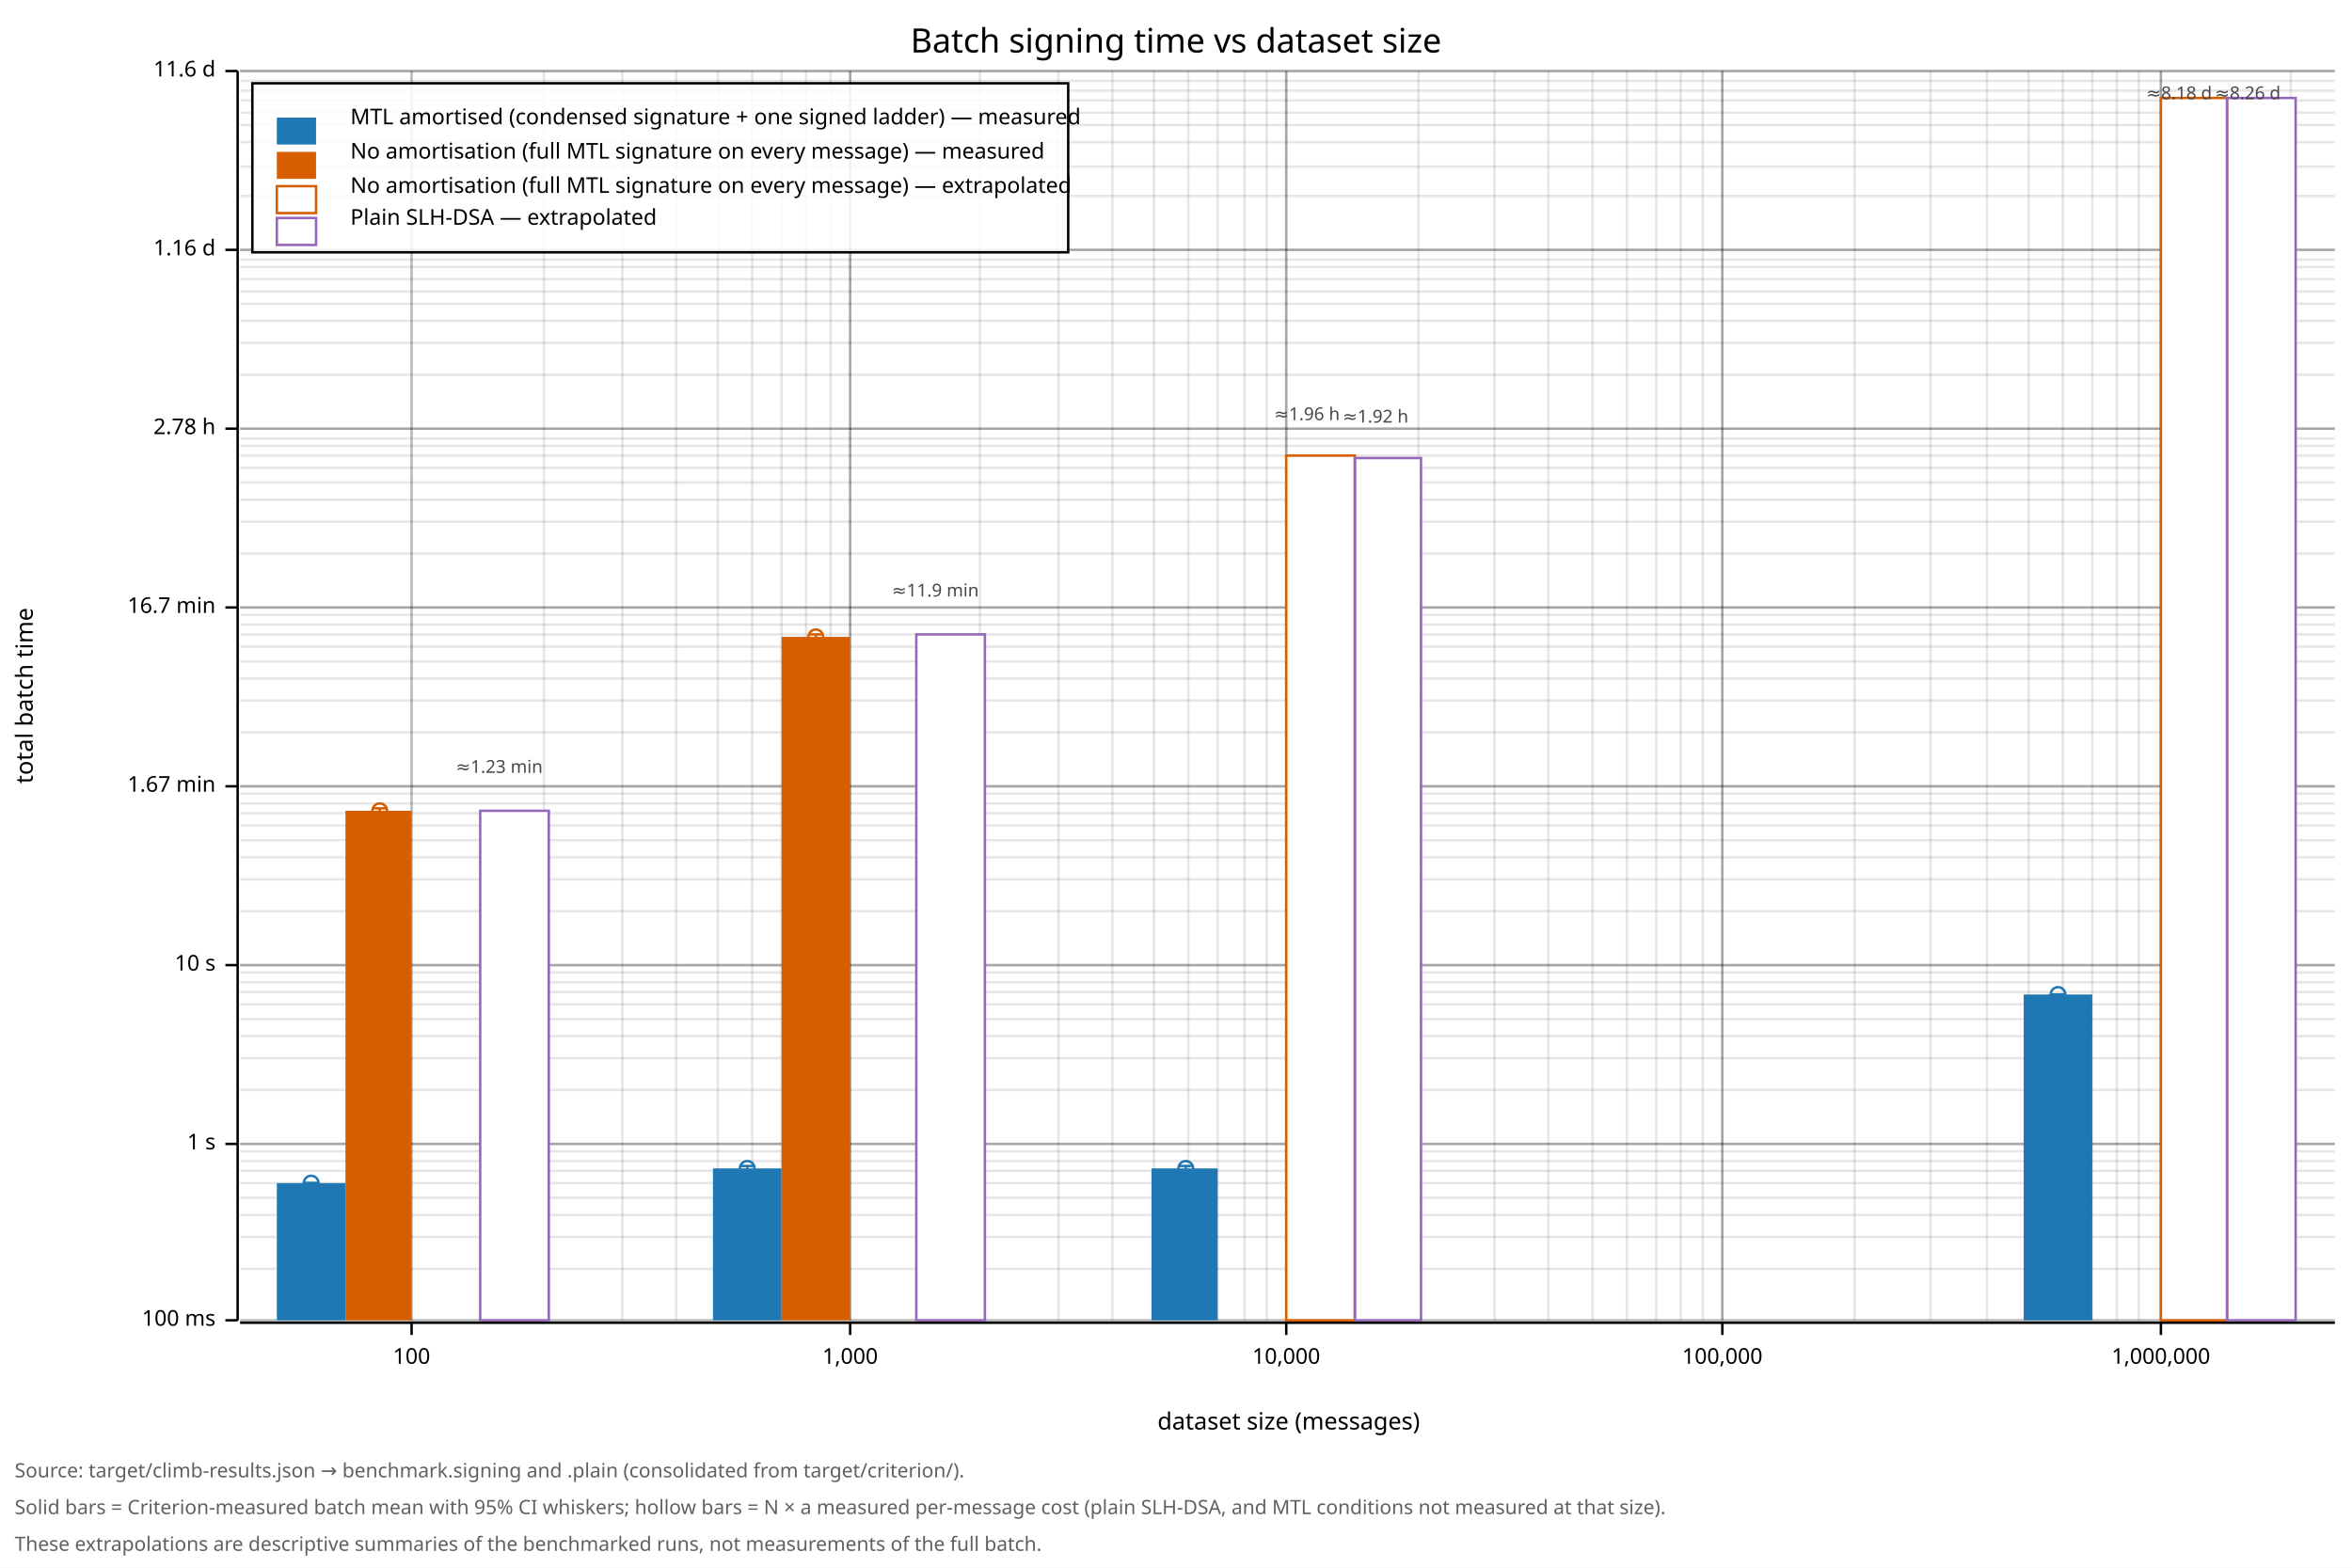
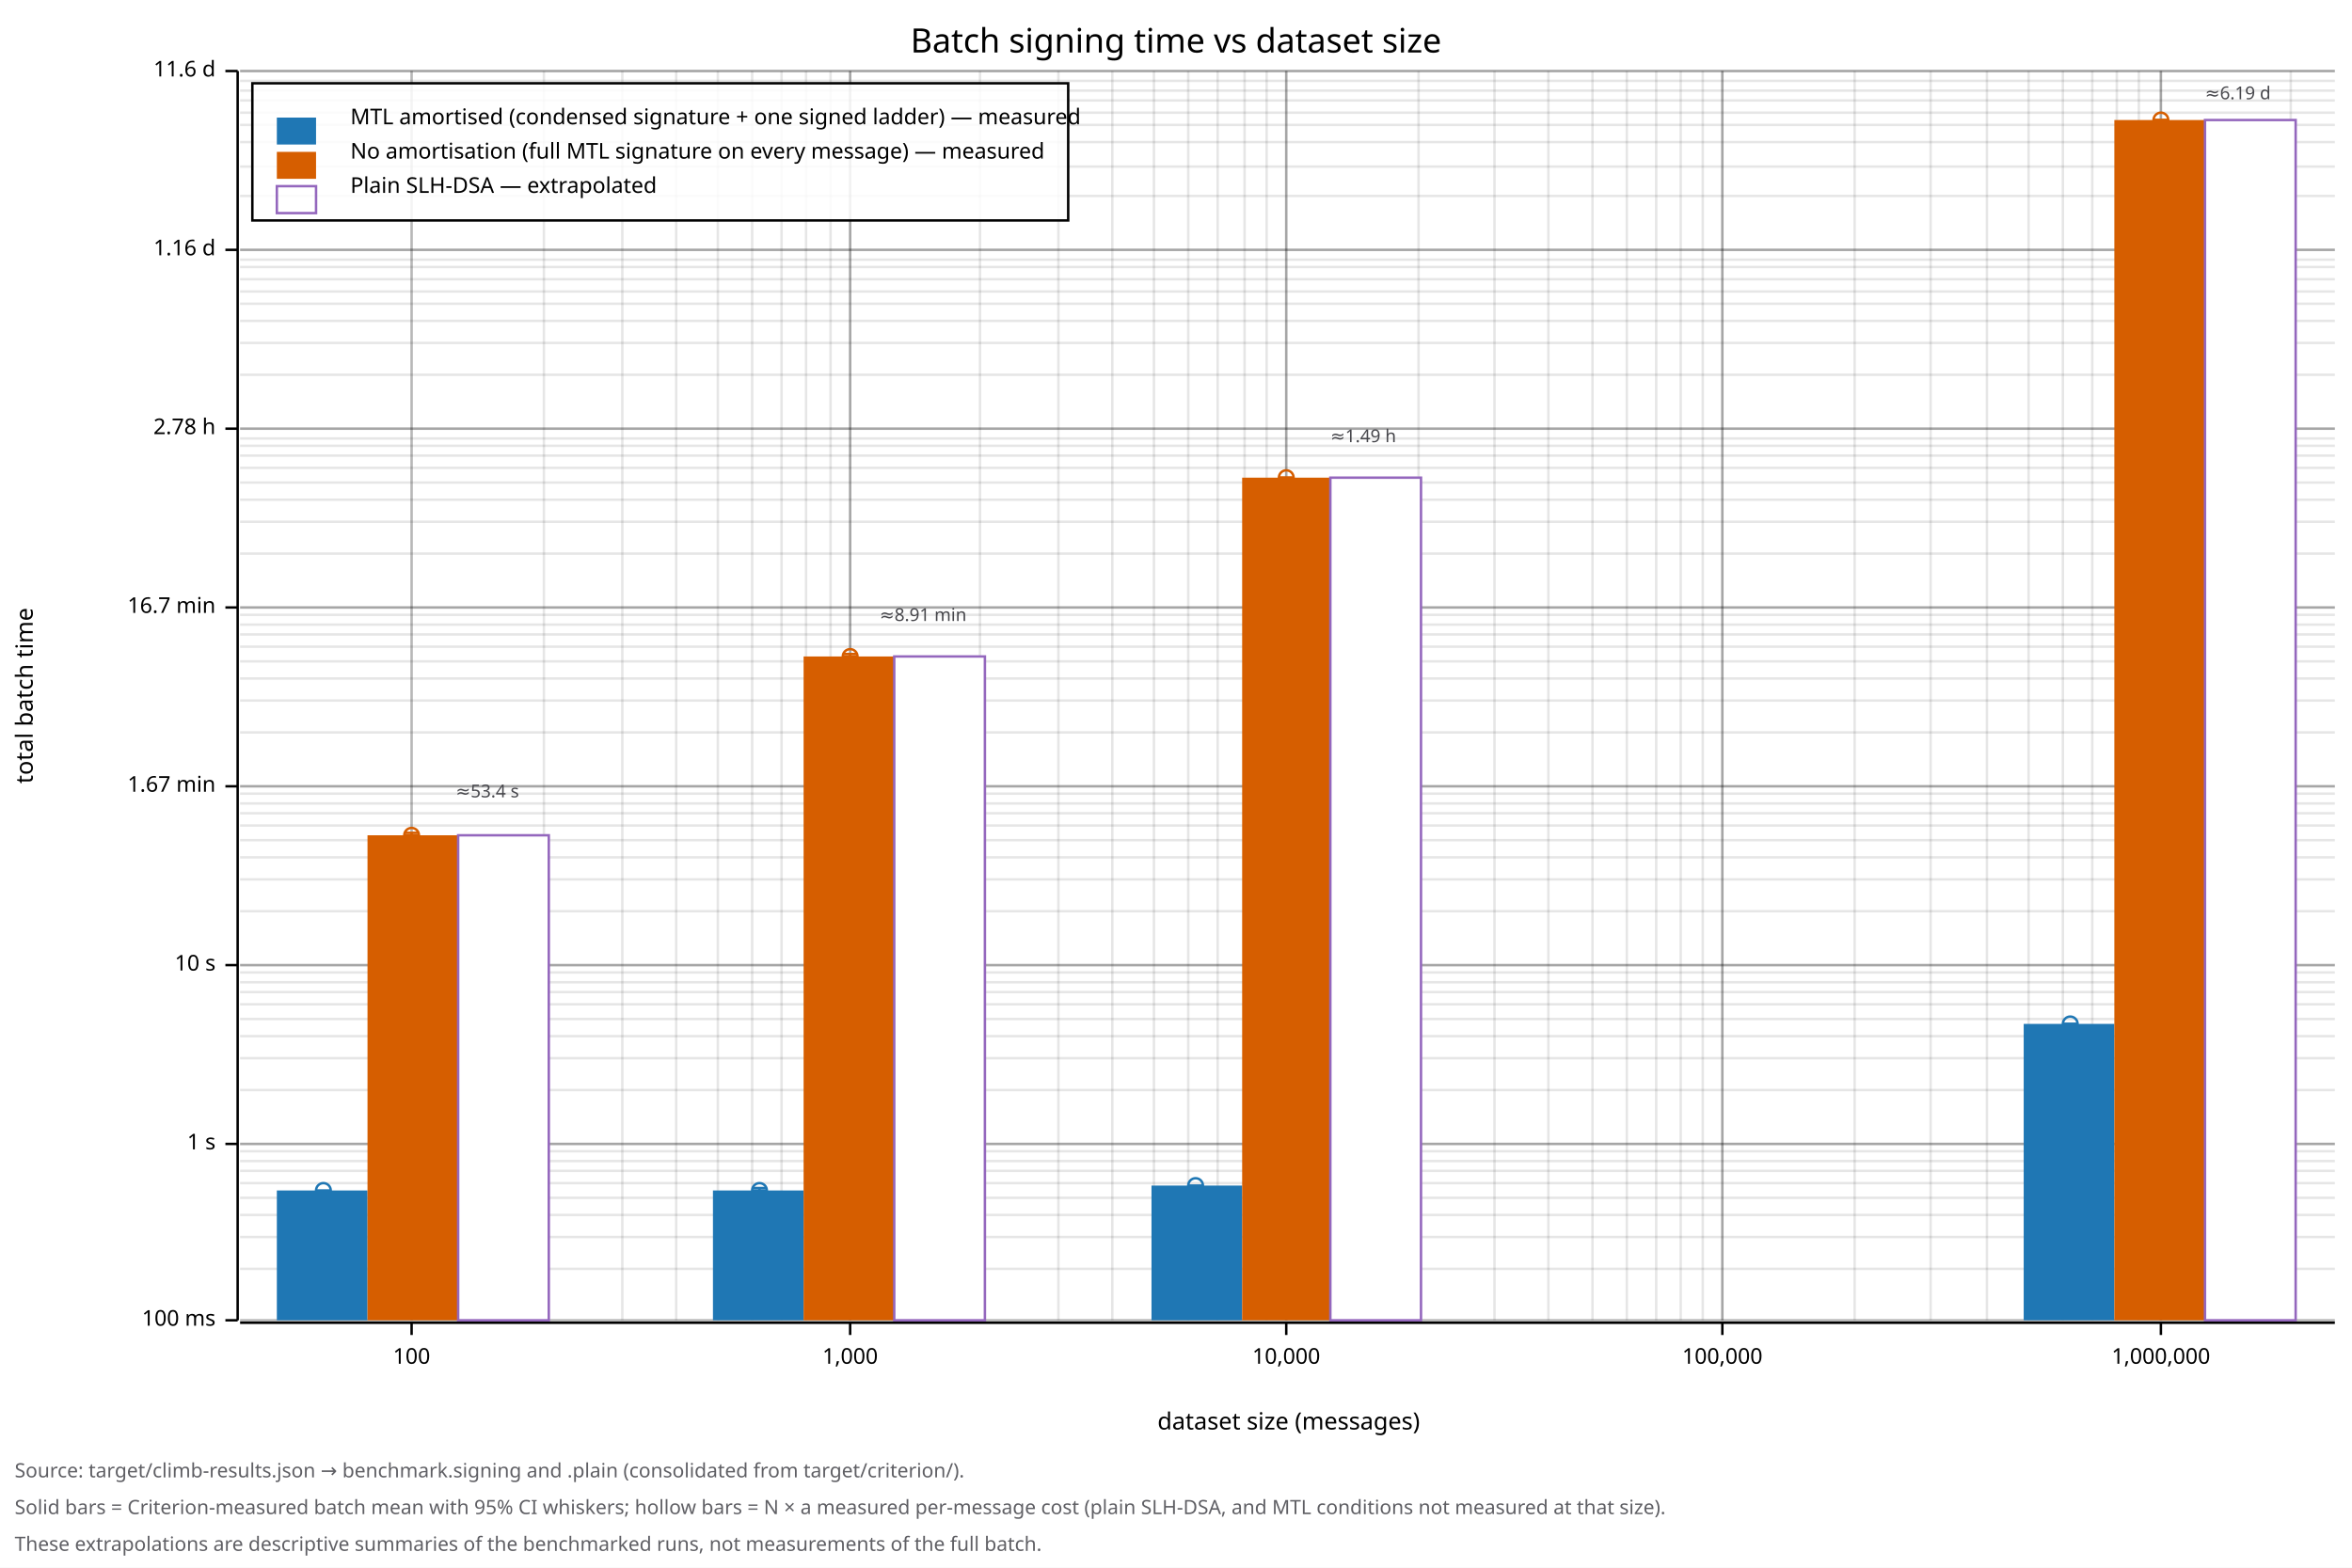
<svg xmlns="http://www.w3.org/2000/svg" width="960" height="640" viewBox="0 0 960 640">
  <rect x="0" y="0" width="960" height="640" opacity="1" fill="#FFFFFF" stroke="none" />
  <text x="480" y="11" dy="0.76em" text-anchor="middle" font-family="sans-serif" font-size="13.71" opacity="1" fill="#000000">
Batch signing time vs dataset size
</text>
  <line opacity="0.1" stroke="#000000" stroke-width="1" x1="168" y1="539" x2="168" y2="29" />
  <line opacity="0.1" stroke="#000000" stroke-width="1" x1="222" y1="539" x2="222" y2="29" />
  <line opacity="0.1" stroke="#000000" stroke-width="1" x1="254" y1="539" x2="254" y2="29" />
  <line opacity="0.1" stroke="#000000" stroke-width="1" x1="276" y1="539" x2="276" y2="29" />
  <line opacity="0.1" stroke="#000000" stroke-width="1" x1="293" y1="539" x2="293" y2="29" />
  <line opacity="0.1" stroke="#000000" stroke-width="1" x1="307" y1="539" x2="307" y2="29" />
  <line opacity="0.1" stroke="#000000" stroke-width="1" x1="319" y1="539" x2="319" y2="29" />
  <line opacity="0.1" stroke="#000000" stroke-width="1" x1="329" y1="539" x2="329" y2="29" />
  <line opacity="0.1" stroke="#000000" stroke-width="1" x1="339" y1="539" x2="339" y2="29" />
  <line opacity="0.1" stroke="#000000" stroke-width="1" x1="347" y1="539" x2="347" y2="29" />
  <line opacity="0.1" stroke="#000000" stroke-width="1" x1="347" y1="539" x2="347" y2="29" />
  <line opacity="0.1" stroke="#000000" stroke-width="1" x1="400" y1="539" x2="400" y2="29" />
  <line opacity="0.1" stroke="#000000" stroke-width="1" x1="432" y1="539" x2="432" y2="29" />
  <line opacity="0.1" stroke="#000000" stroke-width="1" x1="454" y1="539" x2="454" y2="29" />
  <line opacity="0.1" stroke="#000000" stroke-width="1" x1="471" y1="539" x2="471" y2="29" />
  <line opacity="0.1" stroke="#000000" stroke-width="1" x1="485" y1="539" x2="485" y2="29" />
  <line opacity="0.1" stroke="#000000" stroke-width="1" x1="497" y1="539" x2="497" y2="29" />
  <line opacity="0.1" stroke="#000000" stroke-width="1" x1="508" y1="539" x2="508" y2="29" />
  <line opacity="0.1" stroke="#000000" stroke-width="1" x1="517" y1="539" x2="517" y2="29" />
  <line opacity="0.1" stroke="#000000" stroke-width="1" x1="525" y1="539" x2="525" y2="29" />
  <line opacity="0.1" stroke="#000000" stroke-width="1" x1="525" y1="539" x2="525" y2="29" />
  <line opacity="0.1" stroke="#000000" stroke-width="1" x1="579" y1="539" x2="579" y2="29" />
  <line opacity="0.1" stroke="#000000" stroke-width="1" x1="610" y1="539" x2="610" y2="29" />
  <line opacity="0.1" stroke="#000000" stroke-width="1" x1="632" y1="539" x2="632" y2="29" />
  <line opacity="0.1" stroke="#000000" stroke-width="1" x1="650" y1="539" x2="650" y2="29" />
  <line opacity="0.1" stroke="#000000" stroke-width="1" x1="664" y1="539" x2="664" y2="29" />
  <line opacity="0.1" stroke="#000000" stroke-width="1" x1="676" y1="539" x2="676" y2="29" />
  <line opacity="0.1" stroke="#000000" stroke-width="1" x1="686" y1="539" x2="686" y2="29" />
  <line opacity="0.1" stroke="#000000" stroke-width="1" x1="695" y1="539" x2="695" y2="29" />
  <line opacity="0.1" stroke="#000000" stroke-width="1" x1="703" y1="539" x2="703" y2="29" />
  <line opacity="0.1" stroke="#000000" stroke-width="1" x1="703" y1="539" x2="703" y2="29" />
  <line opacity="0.1" stroke="#000000" stroke-width="1" x1="757" y1="539" x2="757" y2="29" />
  <line opacity="0.1" stroke="#000000" stroke-width="1" x1="788" y1="539" x2="788" y2="29" />
  <line opacity="0.1" stroke="#000000" stroke-width="1" x1="811" y1="539" x2="811" y2="29" />
  <line opacity="0.1" stroke="#000000" stroke-width="1" x1="828" y1="539" x2="828" y2="29" />
  <line opacity="0.1" stroke="#000000" stroke-width="1" x1="842" y1="539" x2="842" y2="29" />
  <line opacity="0.1" stroke="#000000" stroke-width="1" x1="854" y1="539" x2="854" y2="29" />
  <line opacity="0.1" stroke="#000000" stroke-width="1" x1="864" y1="539" x2="864" y2="29" />
  <line opacity="0.1" stroke="#000000" stroke-width="1" x1="873" y1="539" x2="873" y2="29" />
  <line opacity="0.1" stroke="#000000" stroke-width="1" x1="882" y1="539" x2="882" y2="29" />
  <line opacity="0.1" stroke="#000000" stroke-width="1" x1="882" y1="539" x2="882" y2="29" />
  <line opacity="0.1" stroke="#000000" stroke-width="1" x1="935" y1="539" x2="935" y2="29" />
  <line opacity="0.1" stroke="#000000" stroke-width="1" x1="98" y1="539" x2="953" y2="539" />
  <line opacity="0.1" stroke="#000000" stroke-width="1" x1="98" y1="518" x2="953" y2="518" />
  <line opacity="0.1" stroke="#000000" stroke-width="1" x1="98" y1="505" x2="953" y2="505" />
  <line opacity="0.1" stroke="#000000" stroke-width="1" x1="98" y1="496" x2="953" y2="496" />
  <line opacity="0.1" stroke="#000000" stroke-width="1" x1="98" y1="489" x2="953" y2="489" />
  <line opacity="0.1" stroke="#000000" stroke-width="1" x1="98" y1="483" x2="953" y2="483" />
  <line opacity="0.1" stroke="#000000" stroke-width="1" x1="98" y1="478" x2="953" y2="478" />
  <line opacity="0.1" stroke="#000000" stroke-width="1" x1="98" y1="474" x2="953" y2="474" />
  <line opacity="0.1" stroke="#000000" stroke-width="1" x1="98" y1="470" x2="953" y2="470" />
  <line opacity="0.1" stroke="#000000" stroke-width="1" x1="98" y1="467" x2="953" y2="467" />
  <line opacity="0.1" stroke="#000000" stroke-width="1" x1="98" y1="467" x2="953" y2="467" />
  <line opacity="0.1" stroke="#000000" stroke-width="1" x1="98" y1="445" x2="953" y2="445" />
  <line opacity="0.1" stroke="#000000" stroke-width="1" x1="98" y1="432" x2="953" y2="432" />
  <line opacity="0.1" stroke="#000000" stroke-width="1" x1="98" y1="423" x2="953" y2="423" />
  <line opacity="0.1" stroke="#000000" stroke-width="1" x1="98" y1="416" x2="953" y2="416" />
  <line opacity="0.1" stroke="#000000" stroke-width="1" x1="98" y1="410" x2="953" y2="410" />
  <line opacity="0.1" stroke="#000000" stroke-width="1" x1="98" y1="405" x2="953" y2="405" />
  <line opacity="0.1" stroke="#000000" stroke-width="1" x1="98" y1="401" x2="953" y2="401" />
  <line opacity="0.1" stroke="#000000" stroke-width="1" x1="98" y1="397" x2="953" y2="397" />
  <line opacity="0.1" stroke="#000000" stroke-width="1" x1="98" y1="394" x2="953" y2="394" />
  <line opacity="0.1" stroke="#000000" stroke-width="1" x1="98" y1="394" x2="953" y2="394" />
  <line opacity="0.1" stroke="#000000" stroke-width="1" x1="98" y1="372" x2="953" y2="372" />
  <line opacity="0.1" stroke="#000000" stroke-width="1" x1="98" y1="359" x2="953" y2="359" />
  <line opacity="0.1" stroke="#000000" stroke-width="1" x1="98" y1="350" x2="953" y2="350" />
  <line opacity="0.1" stroke="#000000" stroke-width="1" x1="98" y1="343" x2="953" y2="343" />
  <line opacity="0.1" stroke="#000000" stroke-width="1" x1="98" y1="337" x2="953" y2="337" />
  <line opacity="0.1" stroke="#000000" stroke-width="1" x1="98" y1="332" x2="953" y2="332" />
  <line opacity="0.1" stroke="#000000" stroke-width="1" x1="98" y1="328" x2="953" y2="328" />
  <line opacity="0.1" stroke="#000000" stroke-width="1" x1="98" y1="324" x2="953" y2="324" />
  <line opacity="0.1" stroke="#000000" stroke-width="1" x1="98" y1="321" x2="953" y2="321" />
  <line opacity="0.1" stroke="#000000" stroke-width="1" x1="98" y1="321" x2="953" y2="321" />
  <line opacity="0.1" stroke="#000000" stroke-width="1" x1="98" y1="299" x2="953" y2="299" />
  <line opacity="0.1" stroke="#000000" stroke-width="1" x1="98" y1="286" x2="953" y2="286" />
  <line opacity="0.1" stroke="#000000" stroke-width="1" x1="98" y1="277" x2="953" y2="277" />
  <line opacity="0.1" stroke="#000000" stroke-width="1" x1="98" y1="270" x2="953" y2="270" />
  <line opacity="0.1" stroke="#000000" stroke-width="1" x1="98" y1="264" x2="953" y2="264" />
  <line opacity="0.1" stroke="#000000" stroke-width="1" x1="98" y1="259" x2="953" y2="259" />
  <line opacity="0.1" stroke="#000000" stroke-width="1" x1="98" y1="255" x2="953" y2="255" />
  <line opacity="0.1" stroke="#000000" stroke-width="1" x1="98" y1="251" x2="953" y2="251" />
  <line opacity="0.1" stroke="#000000" stroke-width="1" x1="98" y1="248" x2="953" y2="248" />
  <line opacity="0.1" stroke="#000000" stroke-width="1" x1="98" y1="248" x2="953" y2="248" />
  <line opacity="0.1" stroke="#000000" stroke-width="1" x1="98" y1="226" x2="953" y2="226" />
  <line opacity="0.1" stroke="#000000" stroke-width="1" x1="98" y1="213" x2="953" y2="213" />
  <line opacity="0.1" stroke="#000000" stroke-width="1" x1="98" y1="204" x2="953" y2="204" />
  <line opacity="0.1" stroke="#000000" stroke-width="1" x1="98" y1="197" x2="953" y2="197" />
  <line opacity="0.1" stroke="#000000" stroke-width="1" x1="98" y1="191" x2="953" y2="191" />
  <line opacity="0.1" stroke="#000000" stroke-width="1" x1="98" y1="186" x2="953" y2="186" />
  <line opacity="0.1" stroke="#000000" stroke-width="1" x1="98" y1="182" x2="953" y2="182" />
  <line opacity="0.1" stroke="#000000" stroke-width="1" x1="98" y1="179" x2="953" y2="179" />
  <line opacity="0.1" stroke="#000000" stroke-width="1" x1="98" y1="175" x2="953" y2="175" />
  <line opacity="0.1" stroke="#000000" stroke-width="1" x1="98" y1="175" x2="953" y2="175" />
  <line opacity="0.1" stroke="#000000" stroke-width="1" x1="98" y1="153" x2="953" y2="153" />
  <line opacity="0.1" stroke="#000000" stroke-width="1" x1="98" y1="140" x2="953" y2="140" />
  <line opacity="0.1" stroke="#000000" stroke-width="1" x1="98" y1="131" x2="953" y2="131" />
  <line opacity="0.1" stroke="#000000" stroke-width="1" x1="98" y1="124" x2="953" y2="124" />
  <line opacity="0.1" stroke="#000000" stroke-width="1" x1="98" y1="119" x2="953" y2="119" />
  <line opacity="0.1" stroke="#000000" stroke-width="1" x1="98" y1="114" x2="953" y2="114" />
  <line opacity="0.1" stroke="#000000" stroke-width="1" x1="98" y1="109" x2="953" y2="109" />
  <line opacity="0.1" stroke="#000000" stroke-width="1" x1="98" y1="106" x2="953" y2="106" />
  <line opacity="0.1" stroke="#000000" stroke-width="1" x1="98" y1="102" x2="953" y2="102" />
  <line opacity="0.1" stroke="#000000" stroke-width="1" x1="98" y1="102" x2="953" y2="102" />
  <line opacity="0.1" stroke="#000000" stroke-width="1" x1="98" y1="80" x2="953" y2="80" />
  <line opacity="0.1" stroke="#000000" stroke-width="1" x1="98" y1="68" x2="953" y2="68" />
  <line opacity="0.1" stroke="#000000" stroke-width="1" x1="98" y1="58" x2="953" y2="58" />
  <line opacity="0.1" stroke="#000000" stroke-width="1" x1="98" y1="51" x2="953" y2="51" />
  <line opacity="0.1" stroke="#000000" stroke-width="1" x1="98" y1="46" x2="953" y2="46" />
  <line opacity="0.1" stroke="#000000" stroke-width="1" x1="98" y1="41" x2="953" y2="41" />
  <line opacity="0.1" stroke="#000000" stroke-width="1" x1="98" y1="37" x2="953" y2="37" />
  <line opacity="0.1" stroke="#000000" stroke-width="1" x1="98" y1="33" x2="953" y2="33" />
  <line opacity="0.1" stroke="#000000" stroke-width="1" x1="98" y1="29" x2="953" y2="29" />
  <line opacity="0.1" stroke="#000000" stroke-width="1" x1="98" y1="29" x2="953" y2="29" />
  <text x="6" y="284" dy="0.76em" text-anchor="middle" font-family="sans-serif" font-size="9.677" opacity="1" fill="#000000" transform="rotate(270, 6, 284)">
total batch time
</text>
  <text x="526" y="586" dy="-0.5ex" text-anchor="middle" font-family="sans-serif" font-size="9.677" opacity="1" fill="#000000">
dataset size (messages)
</text>
  <line opacity="0.2" stroke="#000000" stroke-width="1" x1="168" y1="539" x2="168" y2="29" />
  <line opacity="0.2" stroke="#000000" stroke-width="1" x1="347" y1="539" x2="347" y2="29" />
  <line opacity="0.2" stroke="#000000" stroke-width="1" x1="525" y1="539" x2="525" y2="29" />
  <line opacity="0.2" stroke="#000000" stroke-width="1" x1="703" y1="539" x2="703" y2="29" />
  <line opacity="0.2" stroke="#000000" stroke-width="1" x1="882" y1="539" x2="882" y2="29" />
  <line opacity="0.2" stroke="#000000" stroke-width="1" x1="98" y1="539" x2="953" y2="539" />
  <line opacity="0.2" stroke="#000000" stroke-width="1" x1="98" y1="467" x2="953" y2="467" />
  <line opacity="0.2" stroke="#000000" stroke-width="1" x1="98" y1="394" x2="953" y2="394" />
  <line opacity="0.2" stroke="#000000" stroke-width="1" x1="98" y1="321" x2="953" y2="321" />
  <line opacity="0.2" stroke="#000000" stroke-width="1" x1="98" y1="248" x2="953" y2="248" />
  <line opacity="0.2" stroke="#000000" stroke-width="1" x1="98" y1="175" x2="953" y2="175" />
  <line opacity="0.2" stroke="#000000" stroke-width="1" x1="98" y1="102" x2="953" y2="102" />
  <line opacity="0.2" stroke="#000000" stroke-width="1" x1="98" y1="29" x2="953" y2="29" />
  <polyline fill="none" opacity="1" stroke="#000000" stroke-width="1" points="97,29 97,539 " />
  <text x="88" y="539" dy="0.5ex" text-anchor="end" font-family="sans-serif" font-size="8.871" opacity="1" fill="#000000">
100 ms
</text>
  <polyline fill="none" opacity="1" stroke="#000000" stroke-width="1" points="92,539 97,539 " />
  <text x="88" y="467" dy="0.5ex" text-anchor="end" font-family="sans-serif" font-size="8.871" opacity="1" fill="#000000">
1 s
</text>
  <polyline fill="none" opacity="1" stroke="#000000" stroke-width="1" points="92,467 97,467 " />
  <text x="88" y="394" dy="0.5ex" text-anchor="end" font-family="sans-serif" font-size="8.871" opacity="1" fill="#000000">
10 s
</text>
  <polyline fill="none" opacity="1" stroke="#000000" stroke-width="1" points="92,394 97,394 " />
  <text x="88" y="321" dy="0.5ex" text-anchor="end" font-family="sans-serif" font-size="8.871" opacity="1" fill="#000000">
1.67 min
</text>
  <polyline fill="none" opacity="1" stroke="#000000" stroke-width="1" points="92,321 97,321 " />
  <text x="88" y="248" dy="0.5ex" text-anchor="end" font-family="sans-serif" font-size="8.871" opacity="1" fill="#000000">
16.7 min
</text>
  <polyline fill="none" opacity="1" stroke="#000000" stroke-width="1" points="92,248 97,248 " />
  <text x="88" y="175" dy="0.5ex" text-anchor="end" font-family="sans-serif" font-size="8.871" opacity="1" fill="#000000">
2.78 h
</text>
  <polyline fill="none" opacity="1" stroke="#000000" stroke-width="1" points="92,175 97,175 " />
  <text x="88" y="102" dy="0.5ex" text-anchor="end" font-family="sans-serif" font-size="8.871" opacity="1" fill="#000000">
1.16 d
</text>
  <polyline fill="none" opacity="1" stroke="#000000" stroke-width="1" points="92,102 97,102 " />
  <text x="88" y="29" dy="0.5ex" text-anchor="end" font-family="sans-serif" font-size="8.871" opacity="1" fill="#000000">
11.6 d
</text>
  <polyline fill="none" opacity="1" stroke="#000000" stroke-width="1" points="92,29 97,29 " />
  <polyline fill="none" opacity="1" stroke="#000000" stroke-width="1" points="98,540 953,540 " />
  <text x="168" y="550" dy="0.76em" text-anchor="middle" font-family="sans-serif" font-size="8.871" opacity="1" fill="#000000">
100
</text>
  <polyline fill="none" opacity="1" stroke="#000000" stroke-width="1" points="168,540 168,545 " />
  <text x="347" y="550" dy="0.76em" text-anchor="middle" font-family="sans-serif" font-size="8.871" opacity="1" fill="#000000">
1,000
</text>
  <polyline fill="none" opacity="1" stroke="#000000" stroke-width="1" points="347,540 347,545 " />
  <text x="525" y="550" dy="0.76em" text-anchor="middle" font-family="sans-serif" font-size="8.871" opacity="1" fill="#000000">
10,000
</text>
  <polyline fill="none" opacity="1" stroke="#000000" stroke-width="1" points="525,540 525,545 " />
  <text x="703" y="550" dy="0.76em" text-anchor="middle" font-family="sans-serif" font-size="8.871" opacity="1" fill="#000000">
100,000
</text>
  <polyline fill="none" opacity="1" stroke="#000000" stroke-width="1" points="703,540 703,545 " />
  <text x="882" y="550" dy="0.76em" text-anchor="middle" font-family="sans-serif" font-size="8.871" opacity="1" fill="#000000">
1,000,000
</text>
  <polyline fill="none" opacity="1" stroke="#000000" stroke-width="1" points="882,540 882,545 " />
-   <rect x="113" y="483" width="28" height="56" opacity="1" fill="#1F77B4" stroke="none" />
-   <rect x="291" y="477" width="28" height="62" opacity="1" fill="#1F77B4" stroke="none" />
-   <rect x="470" y="477" width="27" height="62" opacity="1" fill="#1F77B4" stroke="none" />
-   <rect x="826" y="406" width="28" height="133" opacity="1" fill="#1F77B4" stroke="none" />
-   <rect x="141" y="331" width="27" height="208" opacity="1" fill="#D65E00" stroke="none" />
-   <rect x="319" y="260" width="28" height="279" opacity="1" fill="#D65E00" stroke="none" />
-   <rect x="525" y="186" width="28" height="353" opacity="1" fill="#FFFFFF" stroke="none" />
-   <rect x="882" y="40" width="27" height="499" opacity="1" fill="#FFFFFF" stroke="none" />
-   <rect x="196" y="331" width="28" height="208" opacity="1" fill="#FFFFFF" stroke="none" />
-   <rect x="374" y="259" width="28" height="280" opacity="1" fill="#FFFFFF" stroke="none" />
-   <rect x="553" y="187" width="27" height="352" opacity="1" fill="#FFFFFF" stroke="none" />
-   <rect x="909" y="40" width="28" height="499" opacity="1" fill="#FFFFFF" stroke="none" />
-   <rect x="525" y="186" width="28" height="353" opacity="1" fill="none" stroke="#D65E00" />
-   <rect x="882" y="40" width="27" height="499" opacity="1" fill="none" stroke="#D65E00" />
-   <rect x="196" y="331" width="28" height="208" opacity="1" fill="none" stroke="#9467BD" />
-   <rect x="374" y="259" width="28" height="280" opacity="1" fill="none" stroke="#9467BD" />
-   <rect x="553" y="187" width="27" height="352" opacity="1" fill="none" stroke="#9467BD" />
-   <rect x="909" y="40" width="28" height="499" opacity="1" fill="none" stroke="#9467BD" />
-   <line opacity="1" stroke="#1F77B4" stroke-width="1" x1="124" y1="483" x2="130" y2="483" />
-   <line opacity="1" stroke="#1F77B4" stroke-width="1" x1="124" y1="483" x2="130" y2="483" />
-   <line opacity="1" stroke="#1F77B4" stroke-width="1" x1="127" y1="483" x2="127" y2="483" />
-   <circle cx="127" cy="483" r="3" opacity="1" fill="none" stroke="#1F77B4" stroke-width="1" />
-   <line opacity="1" stroke="#1F77B4" stroke-width="1" x1="302" y1="478" x2="308" y2="478" />
-   <line opacity="1" stroke="#1F77B4" stroke-width="1" x1="302" y1="476" x2="308" y2="476" />
-   <line opacity="1" stroke="#1F77B4" stroke-width="1" x1="305" y1="478" x2="305" y2="476" />
-   <circle cx="305" cy="477" r="3" opacity="1" fill="none" stroke="#1F77B4" stroke-width="1" />
-   <line opacity="1" stroke="#1F77B4" stroke-width="1" x1="481" y1="478" x2="487" y2="478" />
-   <line opacity="1" stroke="#1F77B4" stroke-width="1" x1="481" y1="476" x2="487" y2="476" />
-   <line opacity="1" stroke="#1F77B4" stroke-width="1" x1="484" y1="478" x2="484" y2="476" />
-   <circle cx="484" cy="477" r="3" opacity="1" fill="none" stroke="#1F77B4" stroke-width="1" />
-   <line opacity="1" stroke="#1F77B4" stroke-width="1" x1="837" y1="407" x2="843" y2="407" />
-   <line opacity="1" stroke="#1F77B4" stroke-width="1" x1="837" y1="406" x2="843" y2="406" />
-   <line opacity="1" stroke="#1F77B4" stroke-width="1" x1="840" y1="407" x2="840" y2="406" />
-   <circle cx="840" cy="406" r="3" opacity="1" fill="none" stroke="#1F77B4" stroke-width="1" />
-   <line opacity="1" stroke="#D65E00" stroke-width="1" x1="152" y1="332" x2="158" y2="332" />
-   <line opacity="1" stroke="#D65E00" stroke-width="1" x1="152" y1="330" x2="158" y2="330" />
-   <line opacity="1" stroke="#D65E00" stroke-width="1" x1="155" y1="332" x2="155" y2="330" />
-   <circle cx="155" cy="331" r="3" opacity="1" fill="none" stroke="#D65E00" stroke-width="1" />
-   <line opacity="1" stroke="#D65E00" stroke-width="1" x1="330" y1="261" x2="336" y2="261" />
-   <line opacity="1" stroke="#D65E00" stroke-width="1" x1="330" y1="259" x2="336" y2="259" />
-   <line opacity="1" stroke="#D65E00" stroke-width="1" x1="333" y1="261" x2="333" y2="259" />
-   <circle cx="333" cy="260" r="3" opacity="1" fill="none" stroke="#D65E00" stroke-width="1" />
-   <text x="520" y="166" dy="0.76em" text-anchor="start" font-family="sans-serif" font-size="7.258" opacity="1" fill="#46464B">
- ≈1.96 h
- </text>
-   <text x="876" y="35" dy="0.76em" text-anchor="start" font-family="sans-serif" font-size="7.258" opacity="1" fill="#46464B">
- ≈8.18 d
- </text>
-   <text x="186" y="310" dy="0.76em" text-anchor="start" font-family="sans-serif" font-size="7.258" opacity="1" fill="#46464B">
- ≈1.23 min
- </text>
-   <text x="364" y="238" dy="0.76em" text-anchor="start" font-family="sans-serif" font-size="7.258" opacity="1" fill="#46464B">
- ≈11.9 min
- </text>
-   <text x="548" y="167" dy="0.76em" text-anchor="start" font-family="sans-serif" font-size="7.258" opacity="1" fill="#46464B">
- ≈1.92 h
- </text>
-   <text x="904" y="35" dy="0.76em" text-anchor="start" font-family="sans-serif" font-size="7.258" opacity="1" fill="#46464B">
- ≈8.26 d
- </text>
-   <rect x="103" y="34" width="333" height="69" opacity="0.85" fill="#FFFFFF" stroke="none" />
-   <rect x="103" y="34" width="333" height="69" opacity="1" fill="none" stroke="#000000" />
+   <rect x="113" y="486" width="37" height="53" opacity="1" fill="#1F77B4" stroke="none" />
+   <rect x="291" y="486" width="37" height="53" opacity="1" fill="#1F77B4" stroke="none" />
+   <rect x="470" y="484" width="37" height="55" opacity="1" fill="#1F77B4" stroke="none" />
+   <rect x="826" y="418" width="37" height="121" opacity="1" fill="#1F77B4" stroke="none" />
+   <rect x="150" y="341" width="37" height="198" opacity="1" fill="#D65E00" stroke="none" />
+   <rect x="328" y="268" width="37" height="271" opacity="1" fill="#D65E00" stroke="none" />
+   <rect x="507" y="195" width="36" height="344" opacity="1" fill="#D65E00" stroke="none" />
+   <rect x="863" y="49" width="37" height="490" opacity="1" fill="#D65E00" stroke="none" />
+   <rect x="187" y="341" width="37" height="198" opacity="1" fill="#FFFFFF" stroke="none" />
+   <rect x="365" y="268" width="37" height="271" opacity="1" fill="#FFFFFF" stroke="none" />
+   <rect x="543" y="195" width="37" height="344" opacity="1" fill="#FFFFFF" stroke="none" />
+   <rect x="900" y="49" width="37" height="490" opacity="1" fill="#FFFFFF" stroke="none" />
+   <rect x="187" y="341" width="37" height="198" opacity="1" fill="none" stroke="#9467BD" />
+   <rect x="365" y="268" width="37" height="271" opacity="1" fill="none" stroke="#9467BD" />
+   <rect x="543" y="195" width="37" height="344" opacity="1" fill="none" stroke="#9467BD" />
+   <rect x="900" y="49" width="37" height="490" opacity="1" fill="none" stroke="#9467BD" />
+   <line opacity="1" stroke="#1F77B4" stroke-width="1" x1="129" y1="487" x2="135" y2="487" />
+   <line opacity="1" stroke="#1F77B4" stroke-width="1" x1="129" y1="486" x2="135" y2="486" />
+   <line opacity="1" stroke="#1F77B4" stroke-width="1" x1="132" y1="487" x2="132" y2="486" />
+   <circle cx="132" cy="486" r="3" opacity="1" fill="none" stroke="#1F77B4" stroke-width="1" />
+   <line opacity="1" stroke="#1F77B4" stroke-width="1" x1="307" y1="486" x2="313" y2="486" />
+   <line opacity="1" stroke="#1F77B4" stroke-width="1" x1="307" y1="485" x2="313" y2="485" />
+   <line opacity="1" stroke="#1F77B4" stroke-width="1" x1="310" y1="486" x2="310" y2="485" />
+   <circle cx="310" cy="486" r="3" opacity="1" fill="none" stroke="#1F77B4" stroke-width="1" />
+   <line opacity="1" stroke="#1F77B4" stroke-width="1" x1="485" y1="485" x2="491" y2="485" />
+   <line opacity="1" stroke="#1F77B4" stroke-width="1" x1="485" y1="484" x2="491" y2="484" />
+   <line opacity="1" stroke="#1F77B4" stroke-width="1" x1="488" y1="485" x2="488" y2="484" />
+   <circle cx="488" cy="484" r="3" opacity="1" fill="none" stroke="#1F77B4" stroke-width="1" />
+   <line opacity="1" stroke="#1F77B4" stroke-width="1" x1="842" y1="418" x2="848" y2="418" />
+   <line opacity="1" stroke="#1F77B4" stroke-width="1" x1="842" y1="418" x2="848" y2="418" />
+   <line opacity="1" stroke="#1F77B4" stroke-width="1" x1="845" y1="418" x2="845" y2="418" />
+   <circle cx="845" cy="418" r="3" opacity="1" fill="none" stroke="#1F77B4" stroke-width="1" />
+   <line opacity="1" stroke="#D65E00" stroke-width="1" x1="165" y1="341" x2="171" y2="341" />
+   <line opacity="1" stroke="#D65E00" stroke-width="1" x1="165" y1="340" x2="171" y2="340" />
+   <line opacity="1" stroke="#D65E00" stroke-width="1" x1="168" y1="341" x2="168" y2="340" />
+   <circle cx="168" cy="341" r="3" opacity="1" fill="none" stroke="#D65E00" stroke-width="1" />
+   <line opacity="1" stroke="#D65E00" stroke-width="1" x1="344" y1="268" x2="350" y2="268" />
+   <line opacity="1" stroke="#D65E00" stroke-width="1" x1="344" y1="267" x2="350" y2="267" />
+   <line opacity="1" stroke="#D65E00" stroke-width="1" x1="347" y1="268" x2="347" y2="267" />
+   <circle cx="347" cy="268" r="3" opacity="1" fill="none" stroke="#D65E00" stroke-width="1" />
+   <line opacity="1" stroke="#D65E00" stroke-width="1" x1="522" y1="195" x2="528" y2="195" />
+   <line opacity="1" stroke="#D65E00" stroke-width="1" x1="522" y1="195" x2="528" y2="195" />
+   <line opacity="1" stroke="#D65E00" stroke-width="1" x1="525" y1="195" x2="525" y2="195" />
+   <circle cx="525" cy="195" r="3" opacity="1" fill="none" stroke="#D65E00" stroke-width="1" />
+   <line opacity="1" stroke="#D65E00" stroke-width="1" x1="879" y1="49" x2="885" y2="49" />
+   <line opacity="1" stroke="#D65E00" stroke-width="1" x1="879" y1="49" x2="885" y2="49" />
+   <line opacity="1" stroke="#D65E00" stroke-width="1" x1="882" y1="49" x2="882" y2="49" />
+   <circle cx="882" cy="49" r="3" opacity="1" fill="none" stroke="#D65E00" stroke-width="1" />
+   <text x="186" y="320" dy="0.76em" text-anchor="start" font-family="sans-serif" font-size="7.258" opacity="1" fill="#46464B">
+ ≈53.4 s
+ </text>
+   <text x="359" y="248" dy="0.76em" text-anchor="start" font-family="sans-serif" font-size="7.258" opacity="1" fill="#46464B">
+ ≈8.91 min
+ </text>
+   <text x="543" y="175" dy="0.76em" text-anchor="start" font-family="sans-serif" font-size="7.258" opacity="1" fill="#46464B">
+ ≈1.49 h
+ </text>
+   <text x="900" y="35" dy="0.76em" text-anchor="start" font-family="sans-serif" font-size="7.258" opacity="1" fill="#46464B">
+ ≈6.19 d
+ </text>
+   <rect x="103" y="34" width="333" height="56" opacity="0.85" fill="#FFFFFF" stroke="none" />
+   <rect x="103" y="34" width="333" height="56" opacity="1" fill="none" stroke="#000000" />
  <text x="143" y="44" dy="0.76em" text-anchor="start" font-family="sans-serif" font-size="8.871" opacity="1" fill="#000000">
MTL amortised (condensed signature + one signed ladder) — measured
</text>
  <text x="143" y="58" dy="0.76em" text-anchor="start" font-family="sans-serif" font-size="8.871" opacity="1" fill="#000000">
No amortisation (full MTL signature on every message) — measured
</text>
  <text x="143" y="72" dy="0.76em" text-anchor="start" font-family="sans-serif" font-size="8.871" opacity="1" fill="#000000">
- No amortisation (full MTL signature on every message) — extrapolated
- </text>
-   <text x="143" y="85" dy="0.76em" text-anchor="start" font-family="sans-serif" font-size="8.871" opacity="1" fill="#000000">
Plain SLH-DSA — extrapolated
</text>
  <rect x="113" y="48" width="16" height="11" opacity="1" fill="#1F77B4" stroke="none" />
  <rect x="113" y="62" width="16" height="11" opacity="1" fill="#D65E00" stroke="none" />
-   <rect x="113" y="76" width="16" height="11" opacity="1" fill="none" stroke="#D65E00" />
-   <rect x="113" y="89" width="16" height="11" opacity="1" fill="none" stroke="#9467BD" />
+   <rect x="113" y="76" width="16" height="11" opacity="1" fill="none" stroke="#9467BD" />
  <text x="6" y="597" dy="0.76em" text-anchor="start" font-family="sans-serif" font-size="8.065" opacity="1" fill="#5F5F64">
Source: target/climb-results.json → benchmark.signing and .plain (consolidated from target/criterion/).
</text>
  <text x="6" y="612" dy="0.76em" text-anchor="start" font-family="sans-serif" font-size="8.065" opacity="1" fill="#5F5F64">
Solid bars = Criterion-measured batch mean with 95% CI whiskers; hollow bars = N × a measured per-message cost (plain SLH-DSA, and MTL conditions not measured at that size).
</text>
  <text x="6" y="627" dy="0.76em" text-anchor="start" font-family="sans-serif" font-size="8.065" opacity="1" fill="#5F5F64">
These extrapolations are descriptive summaries of the benchmarked runs, not measurements of the full batch.
</text>
</svg>
